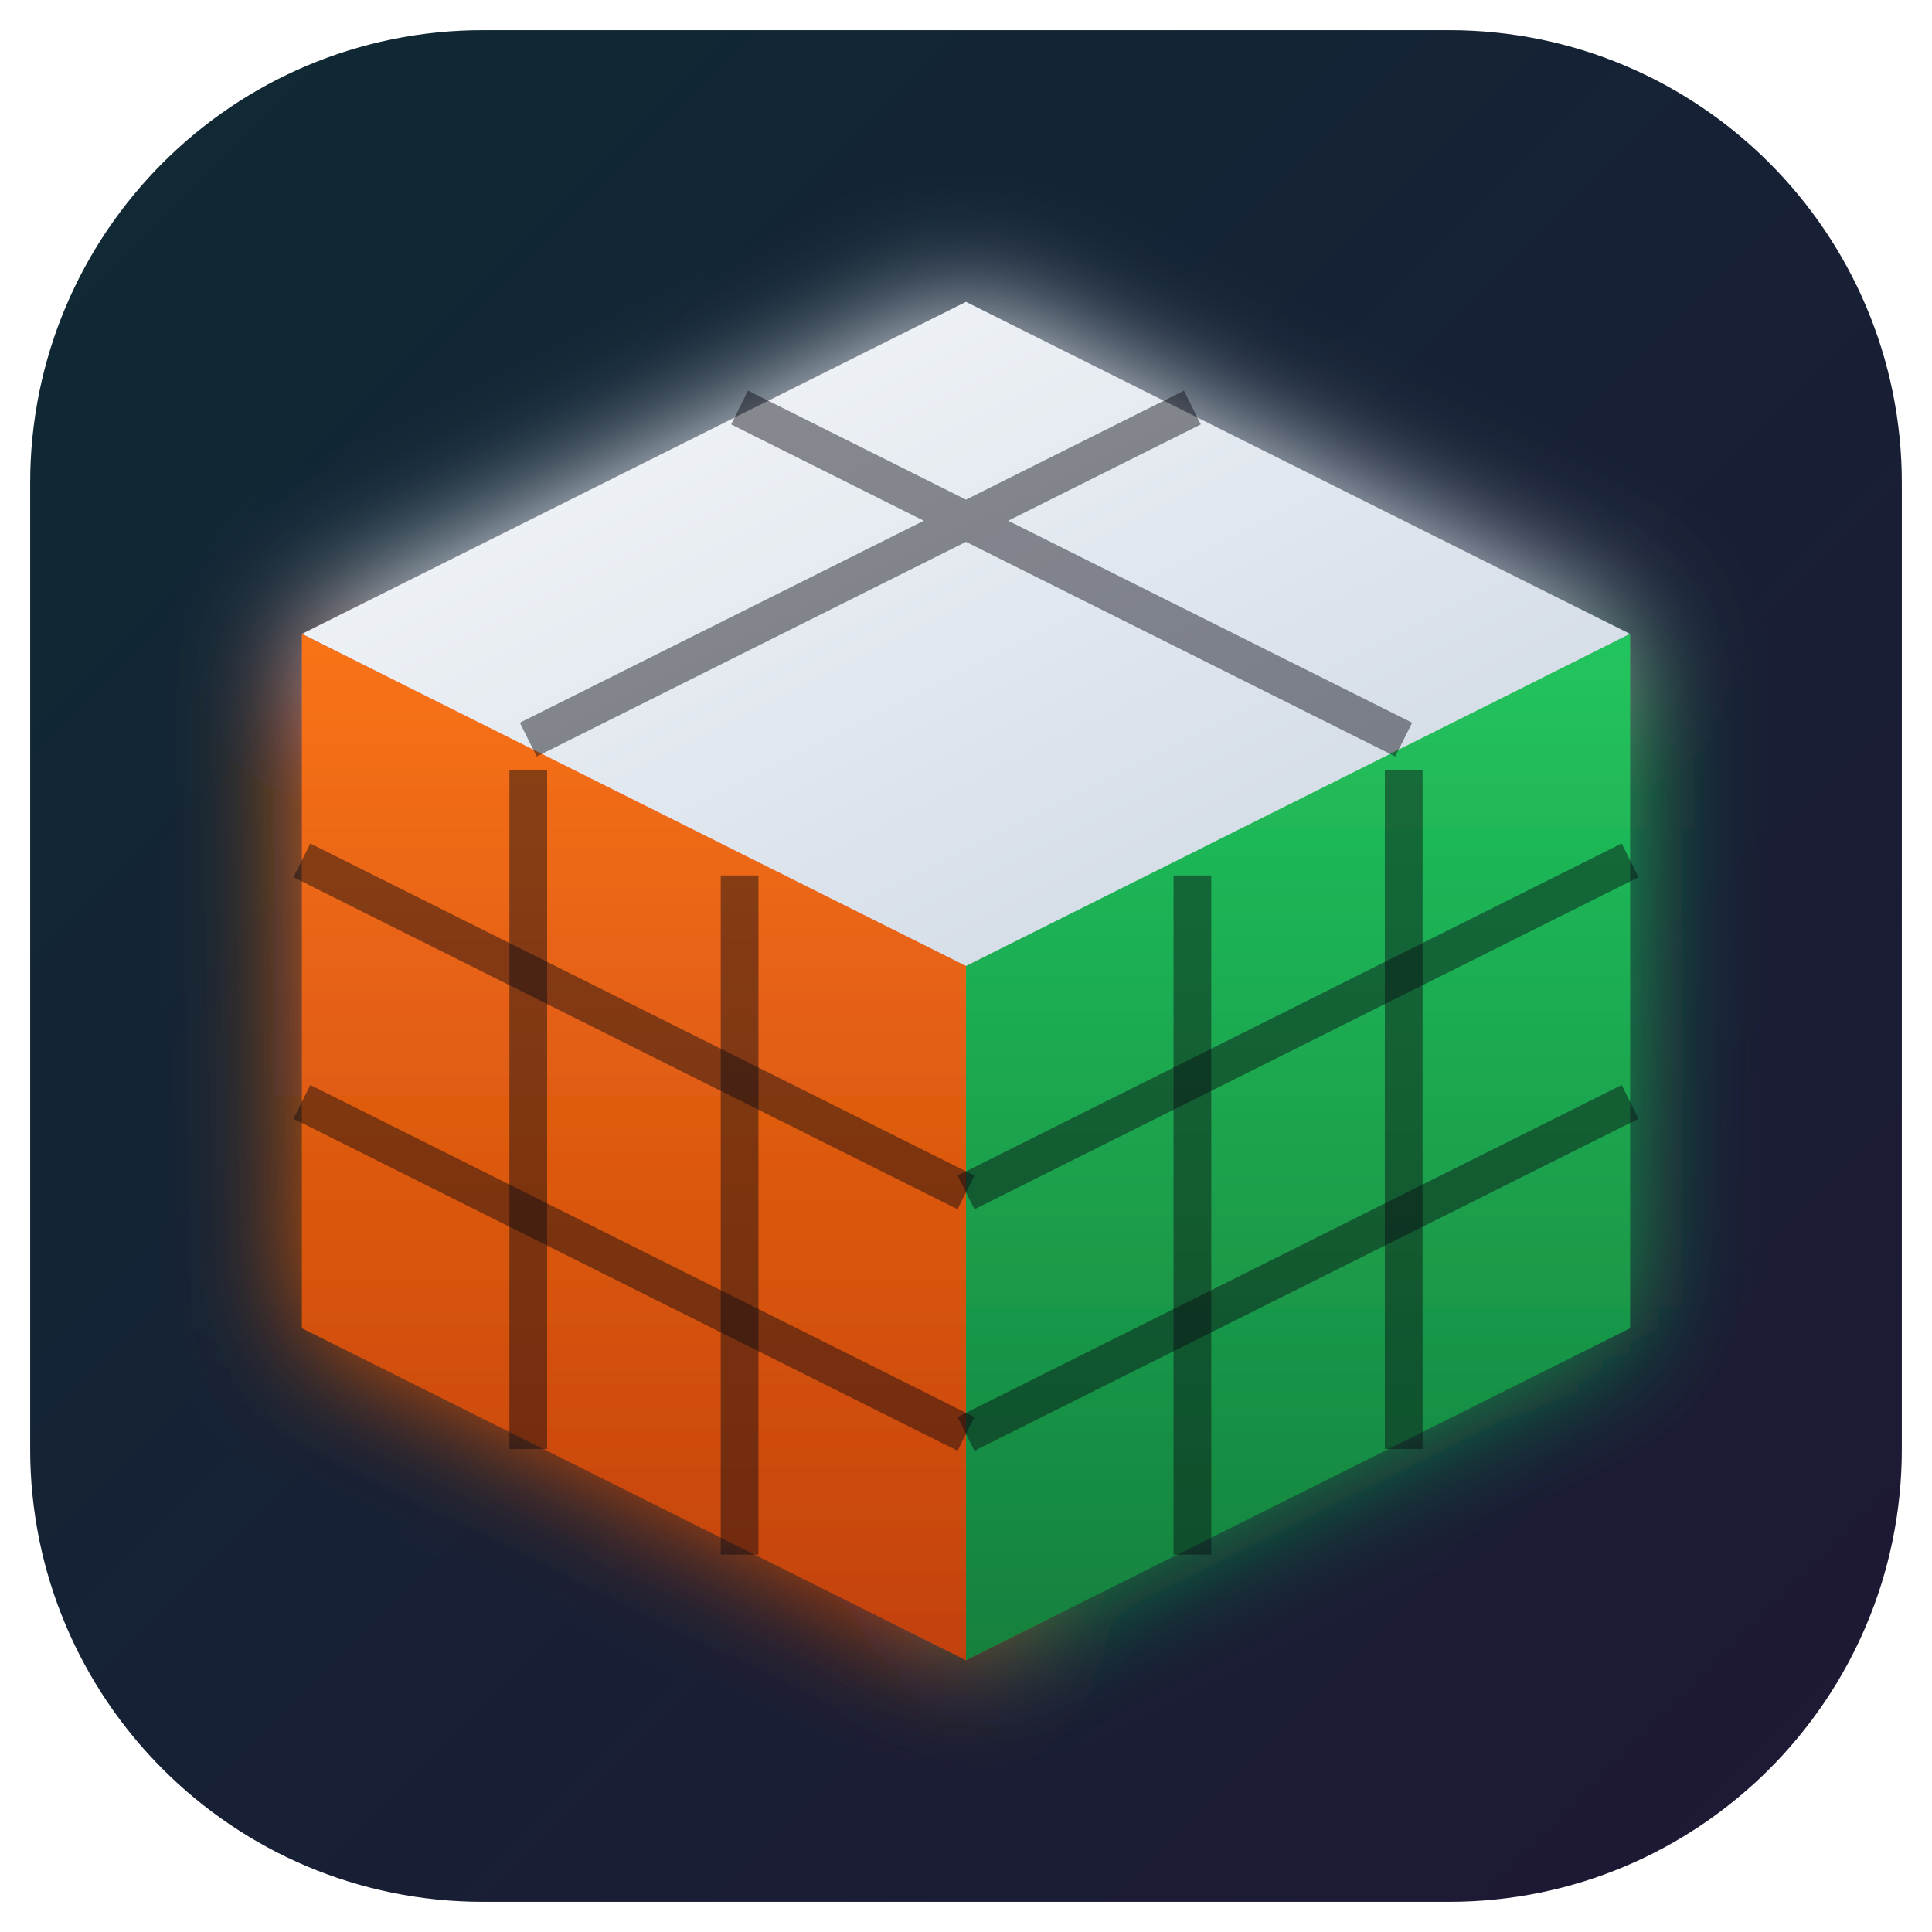
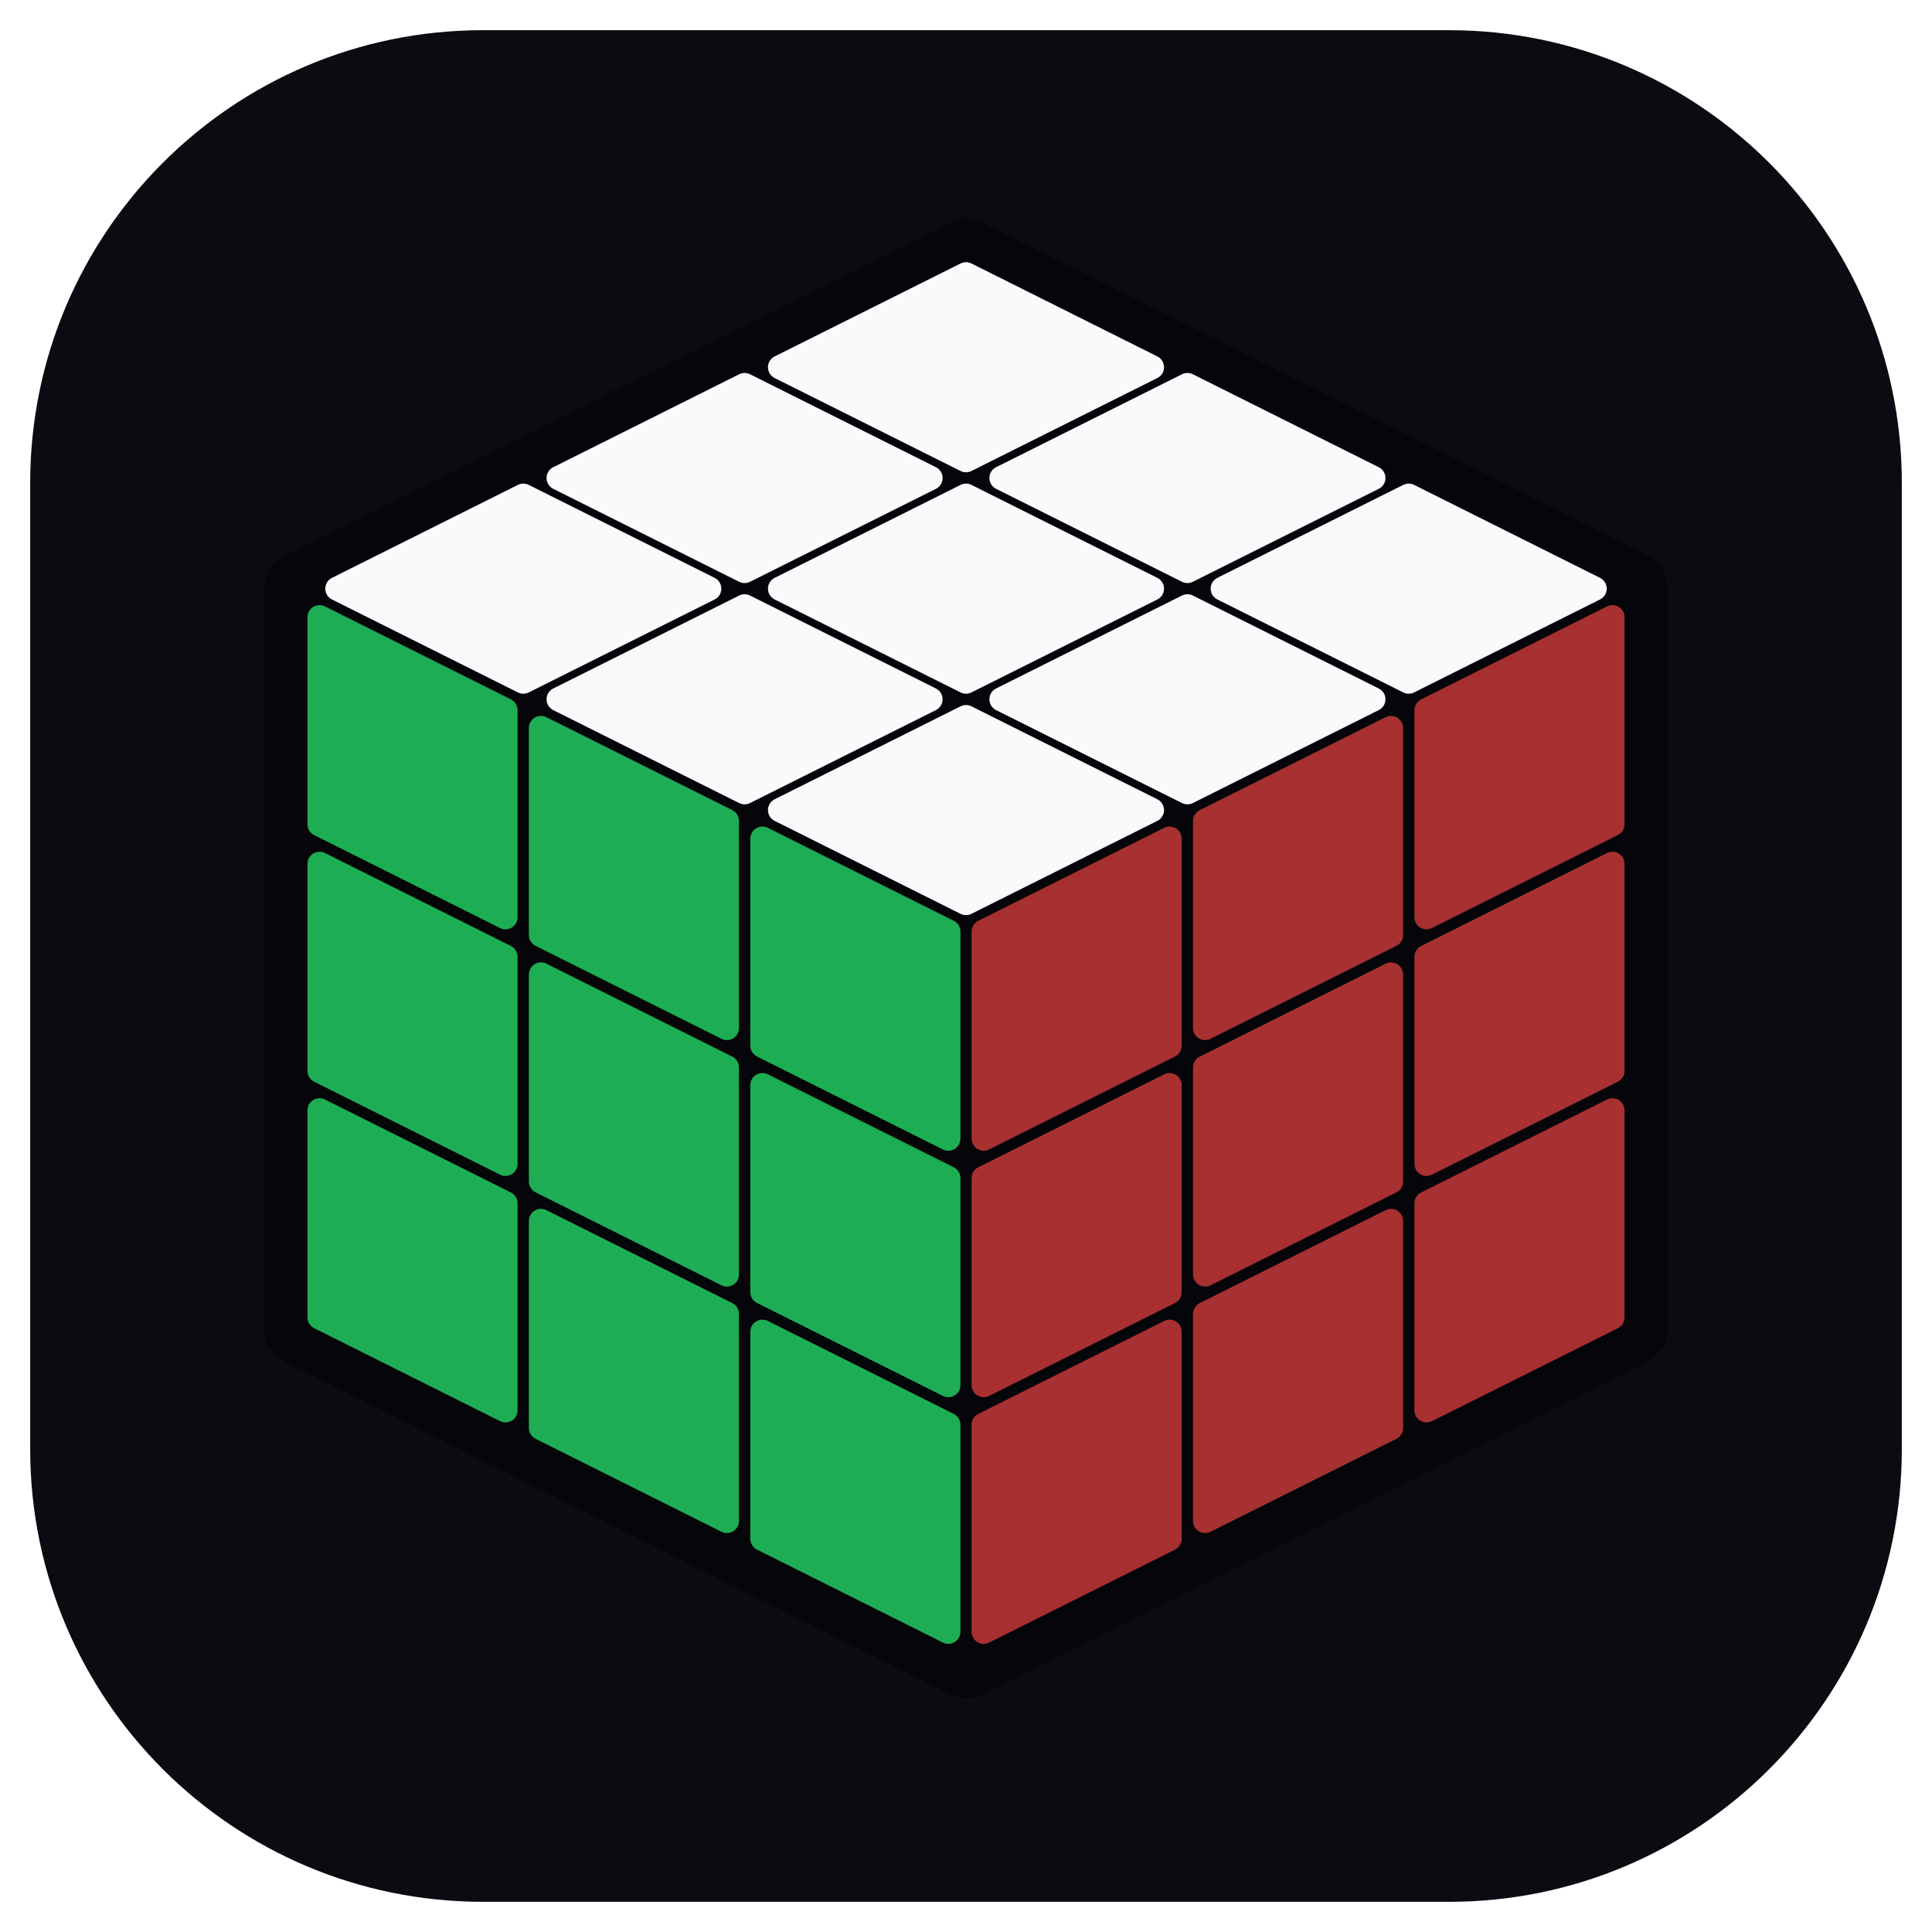
<svg xmlns="http://www.w3.org/2000/svg" viewBox="0 0 128 128" width="128" height="128" role="img" aria-label="Cube Solver logo">
-   <defs>
-     <linearGradient id="lt" x1="0" y1="0" x2="1" y2="1">
-       <stop offset="0%" stop-color="#F8FAFC" />
-       <stop offset="100%" stop-color="#CBD5E1" />
-     </linearGradient>
-     <linearGradient id="ll" x1="0" y1="0" x2="0" y2="1">
-       <stop offset="0%" stop-color="#F97316" />
-       <stop offset="100%" stop-color="#C2410C" />
-     </linearGradient>
-     <linearGradient id="lr" x1="0" y1="0" x2="0" y2="1">
-       <stop offset="0%" stop-color="#22C55E" />
-       <stop offset="100%" stop-color="#15803D" />
-     </linearGradient>
-     <linearGradient id="lg" x1="0" y1="0" x2="1" y2="1">
-       <stop offset="0%" stop-color="#22D3EE" />
-       <stop offset="100%" stop-color="#8B5CF6" />
-     </linearGradient>
-     <filter id="lglow" x="-40%" y="-40%" width="180%" height="180%">
-       <feGaussianBlur stdDeviation="4" result="b" />
-       <feMerge>
-         <feMergeNode in="b" />
-         <feMergeNode in="SourceGraphic" />
-       </feMerge>
-     </filter>
-   </defs>
  <rect x="2" y="2" width="124" height="124" rx="30" fill="#0B0B12" />
-   <rect x="2" y="2" width="124" height="124" rx="30" fill="url(#lg)" opacity="0.16" />
-   <g filter="url(#lglow)">
-     <path d="M64 20 L108 42 L64 64 L20 42 Z" fill="url(#lt)" />
-     <path d="M20 42 L64 64 L64 110 L20 88 Z" fill="url(#ll)" />
-     <path d="M108 42 L108 88 L64 110 L64 64 Z" fill="url(#lr)" />
+   <path d="M20.00 39.00 L64.00 17.00 L108.00 39.00 L108.00 88.00 L64.00 110.00 L20.00 88.00 Z" fill="#05050A" stroke="#05050A" stroke-width="5" stroke-linejoin="round" />
+   <g fill="#F8FAFC" stroke="#F8FAFC" stroke-width="1.6" stroke-linejoin="round">
+     <path d="M64.00 59.83 L51.68 53.67 L64.00 47.51 L76.32 53.67 Z" />
+     <path d="M49.33 52.49 L37.01 46.33 L49.33 40.17 L61.65 46.33 Z" />
+     <path d="M34.67 45.16 L22.35 39.00 L34.67 32.84 L46.99 39.00 Z" />
+     <path d="M78.67 52.49 L66.35 46.33 L78.67 40.17 L90.99 46.33 Z" />
+     <path d="M64.00 45.16 L51.68 39.00 L64.00 32.84 L76.32 39.00 Z" />
+     <path d="M49.33 37.83 L37.01 31.67 L49.33 25.51 L61.65 31.67 Z" />
+     <path d="M93.33 45.16 L81.01 39.00 L93.33 32.84 L105.65 39.00 Z" />
+     <path d="M78.67 37.83 L66.35 31.67 L78.67 25.51 L90.99 31.67 Z" />
+     <path d="M64.00 30.49 L51.68 24.33 L64.00 18.17 L76.32 24.33 Z" />
  </g>
-   <g stroke="#0B0B12" stroke-opacity="0.45" stroke-width="2.5" fill="none">
-     <path d="M49 27 L93 49 M79 27 L35 49" />
-     <path d="M20 57 L64 79 M20 73 L64 95" />
-     <path d="M108 57 L64 79 M108 73 L64 95" />
-     <path d="M35 51 L35 96 M49 58 L49 103" />
-     <path d="M93 51 L93 96 M79 58 L79 103" />
+   <g fill="#1EAD53" stroke="#1EAD53" stroke-width="1.6" stroke-linejoin="round">
+     <path d="M62.83 61.72 L50.51 55.56 L50.51 69.28 L62.83 75.44 Z" />
+     <path d="M48.16 54.39 L35.84 48.23 L35.84 61.95 L48.16 68.11 Z" />
+     <path d="M33.49 47.05 L21.17 40.89 L21.17 54.61 L33.49 60.77 Z" />
+     <path d="M62.83 78.05 L50.51 71.89 L50.51 85.61 L62.83 91.77 Z" />
+     <path d="M48.16 70.72 L35.84 64.56 L35.84 78.28 L48.16 84.44 Z" />
+     <path d="M33.49 63.39 L21.17 57.23 L21.17 70.95 L33.49 77.11 Z" />
+     <path d="M62.83 94.39 L50.51 88.23 L50.51 101.95 L62.83 108.11 Z" />
+     <path d="M48.16 87.05 L35.84 80.89 L35.84 94.61 L48.16 100.77 Z" />
+     <path d="M33.49 79.72 L21.17 73.56 L21.17 87.28 L33.49 93.44 Z" />
+   </g>
+   <g fill="#A73030" stroke="#A73030" stroke-width="1.6" stroke-linejoin="round">
+     <path d="M65.17 61.72 L77.49 55.56 L77.49 69.28 L65.17 75.44 Z" />
+     <path d="M79.84 54.39 L92.16 48.23 L92.16 61.95 L79.84 68.11 Z" />
+     <path d="M94.51 47.05 L106.83 40.89 L106.83 54.61 L94.51 60.77 Z" />
+     <path d="M65.17 78.05 L77.49 71.89 L77.49 85.61 L65.17 91.77 Z" />
+     <path d="M79.84 70.72 L92.16 64.56 L92.16 78.28 L79.84 84.44 Z" />
+     <path d="M94.51 63.39 L106.83 57.23 L106.83 70.95 L94.51 77.11 Z" />
+     <path d="M65.17 94.39 L77.49 88.23 L77.49 101.95 L65.17 108.11 Z" />
+     <path d="M79.84 87.05 L92.16 80.89 L92.16 94.61 L79.84 100.77 Z" />
+     <path d="M94.51 79.72 L106.83 73.56 L106.83 87.28 L94.51 93.44 Z" />
  </g>
</svg>
